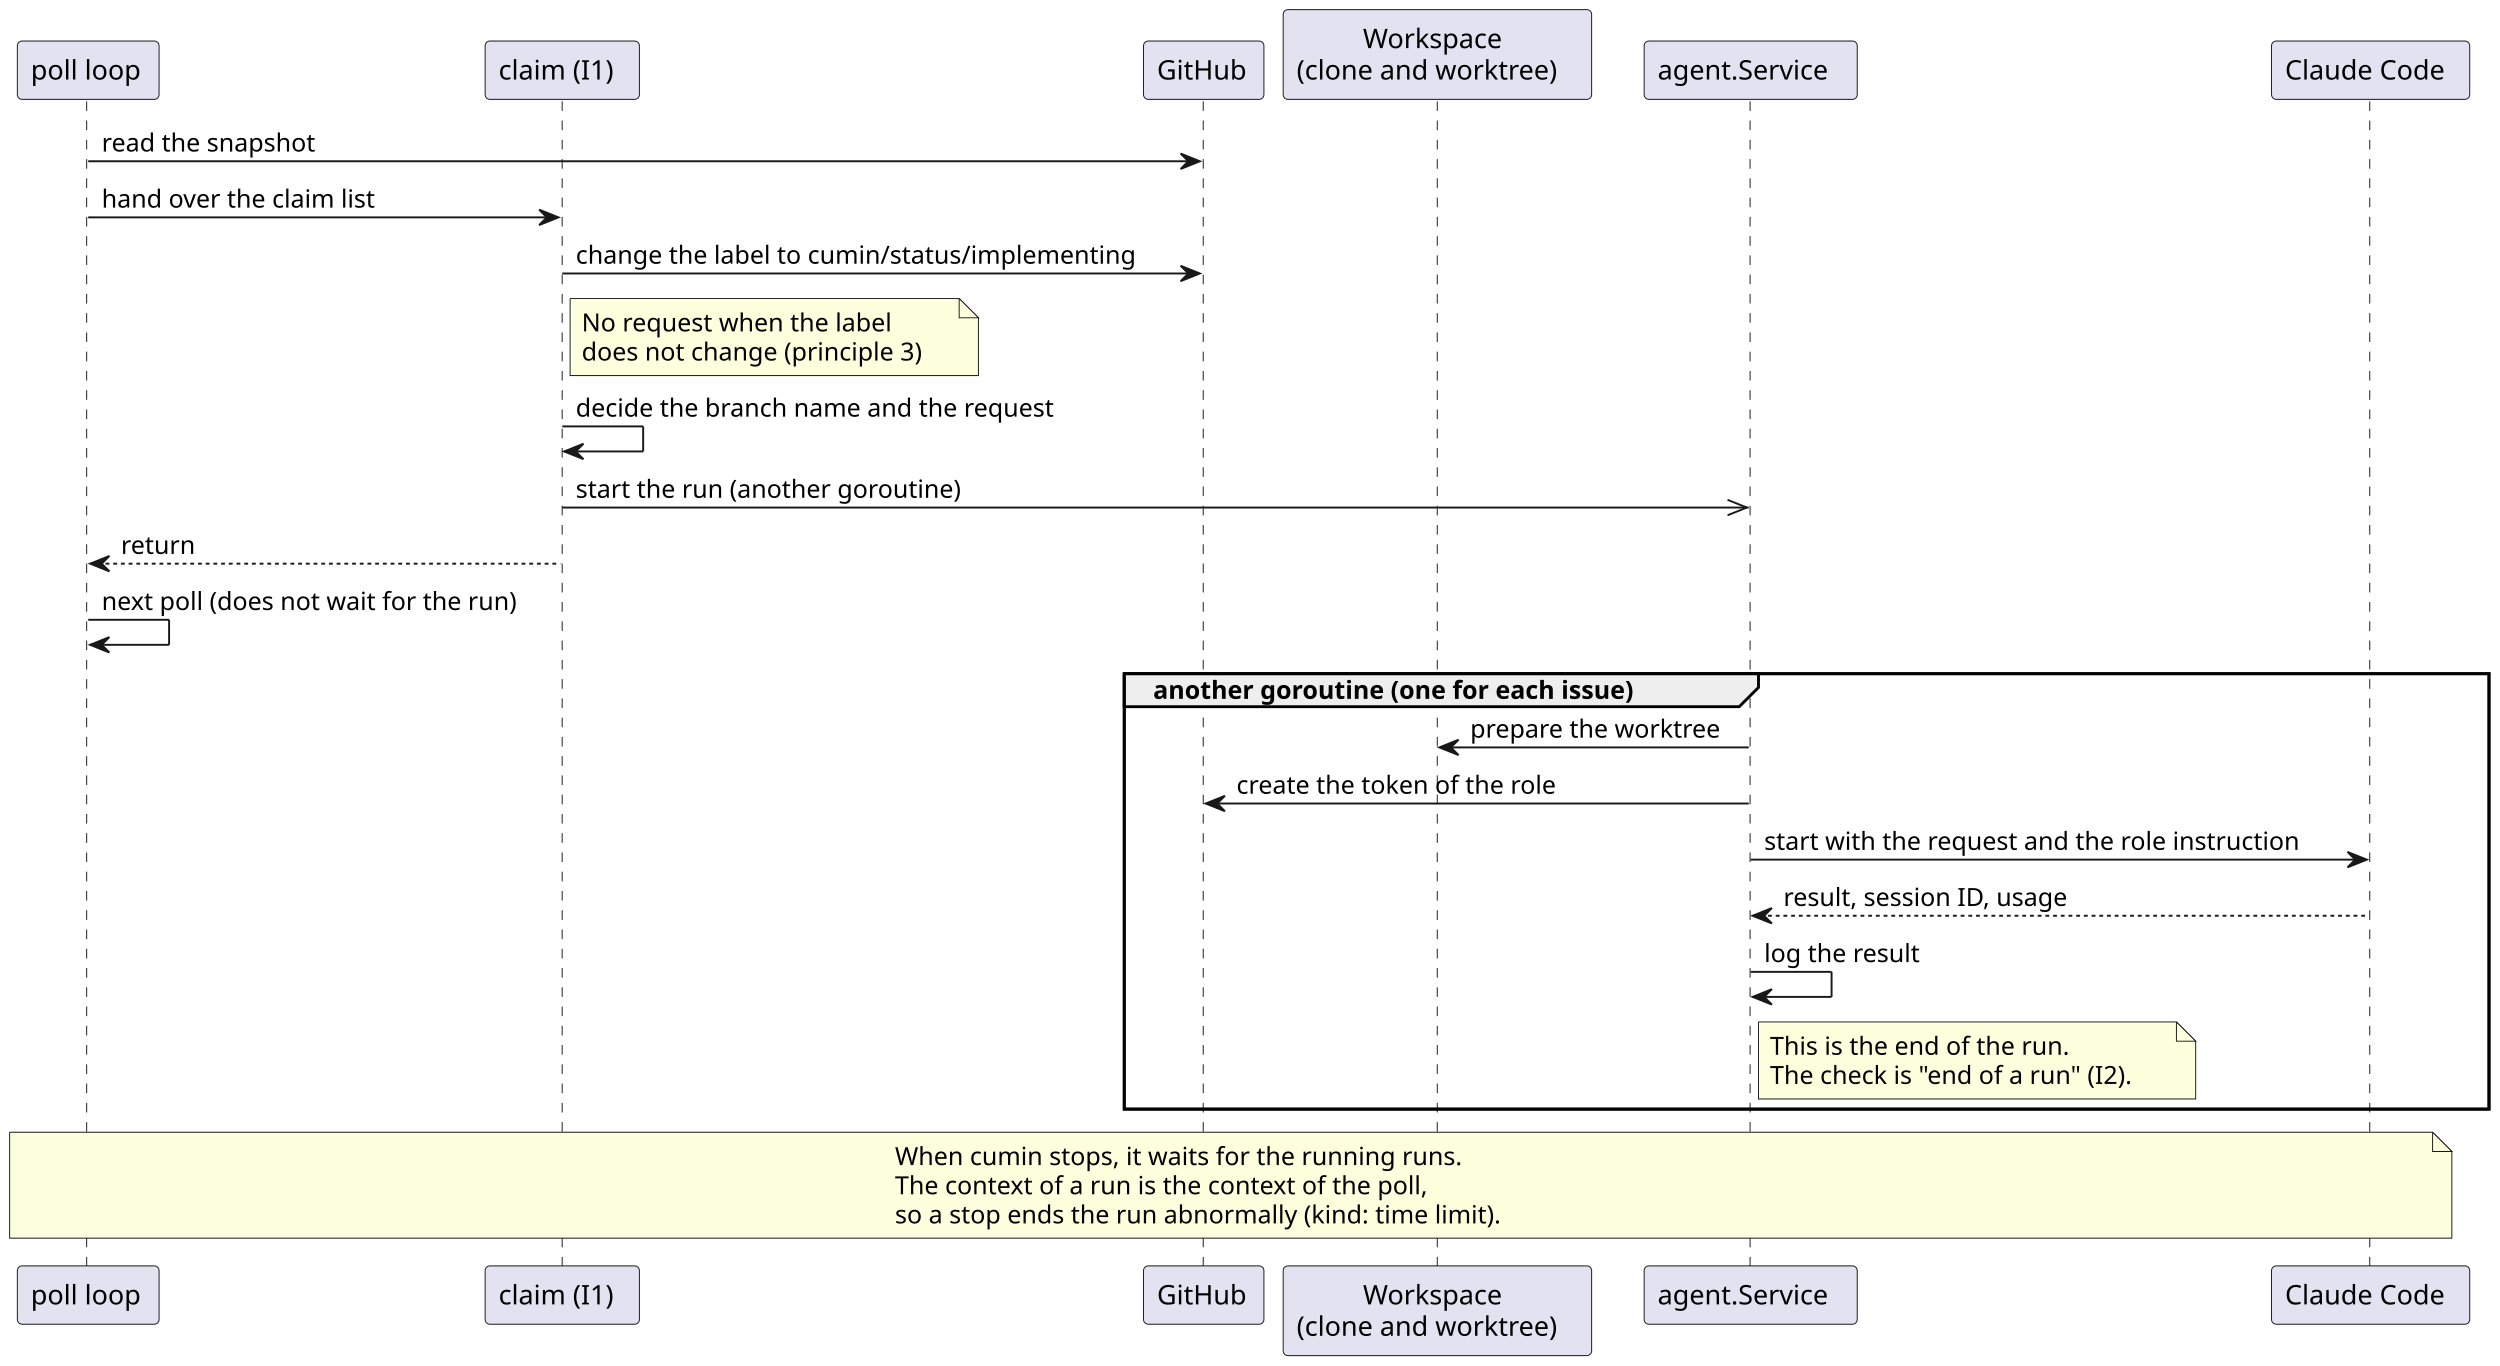
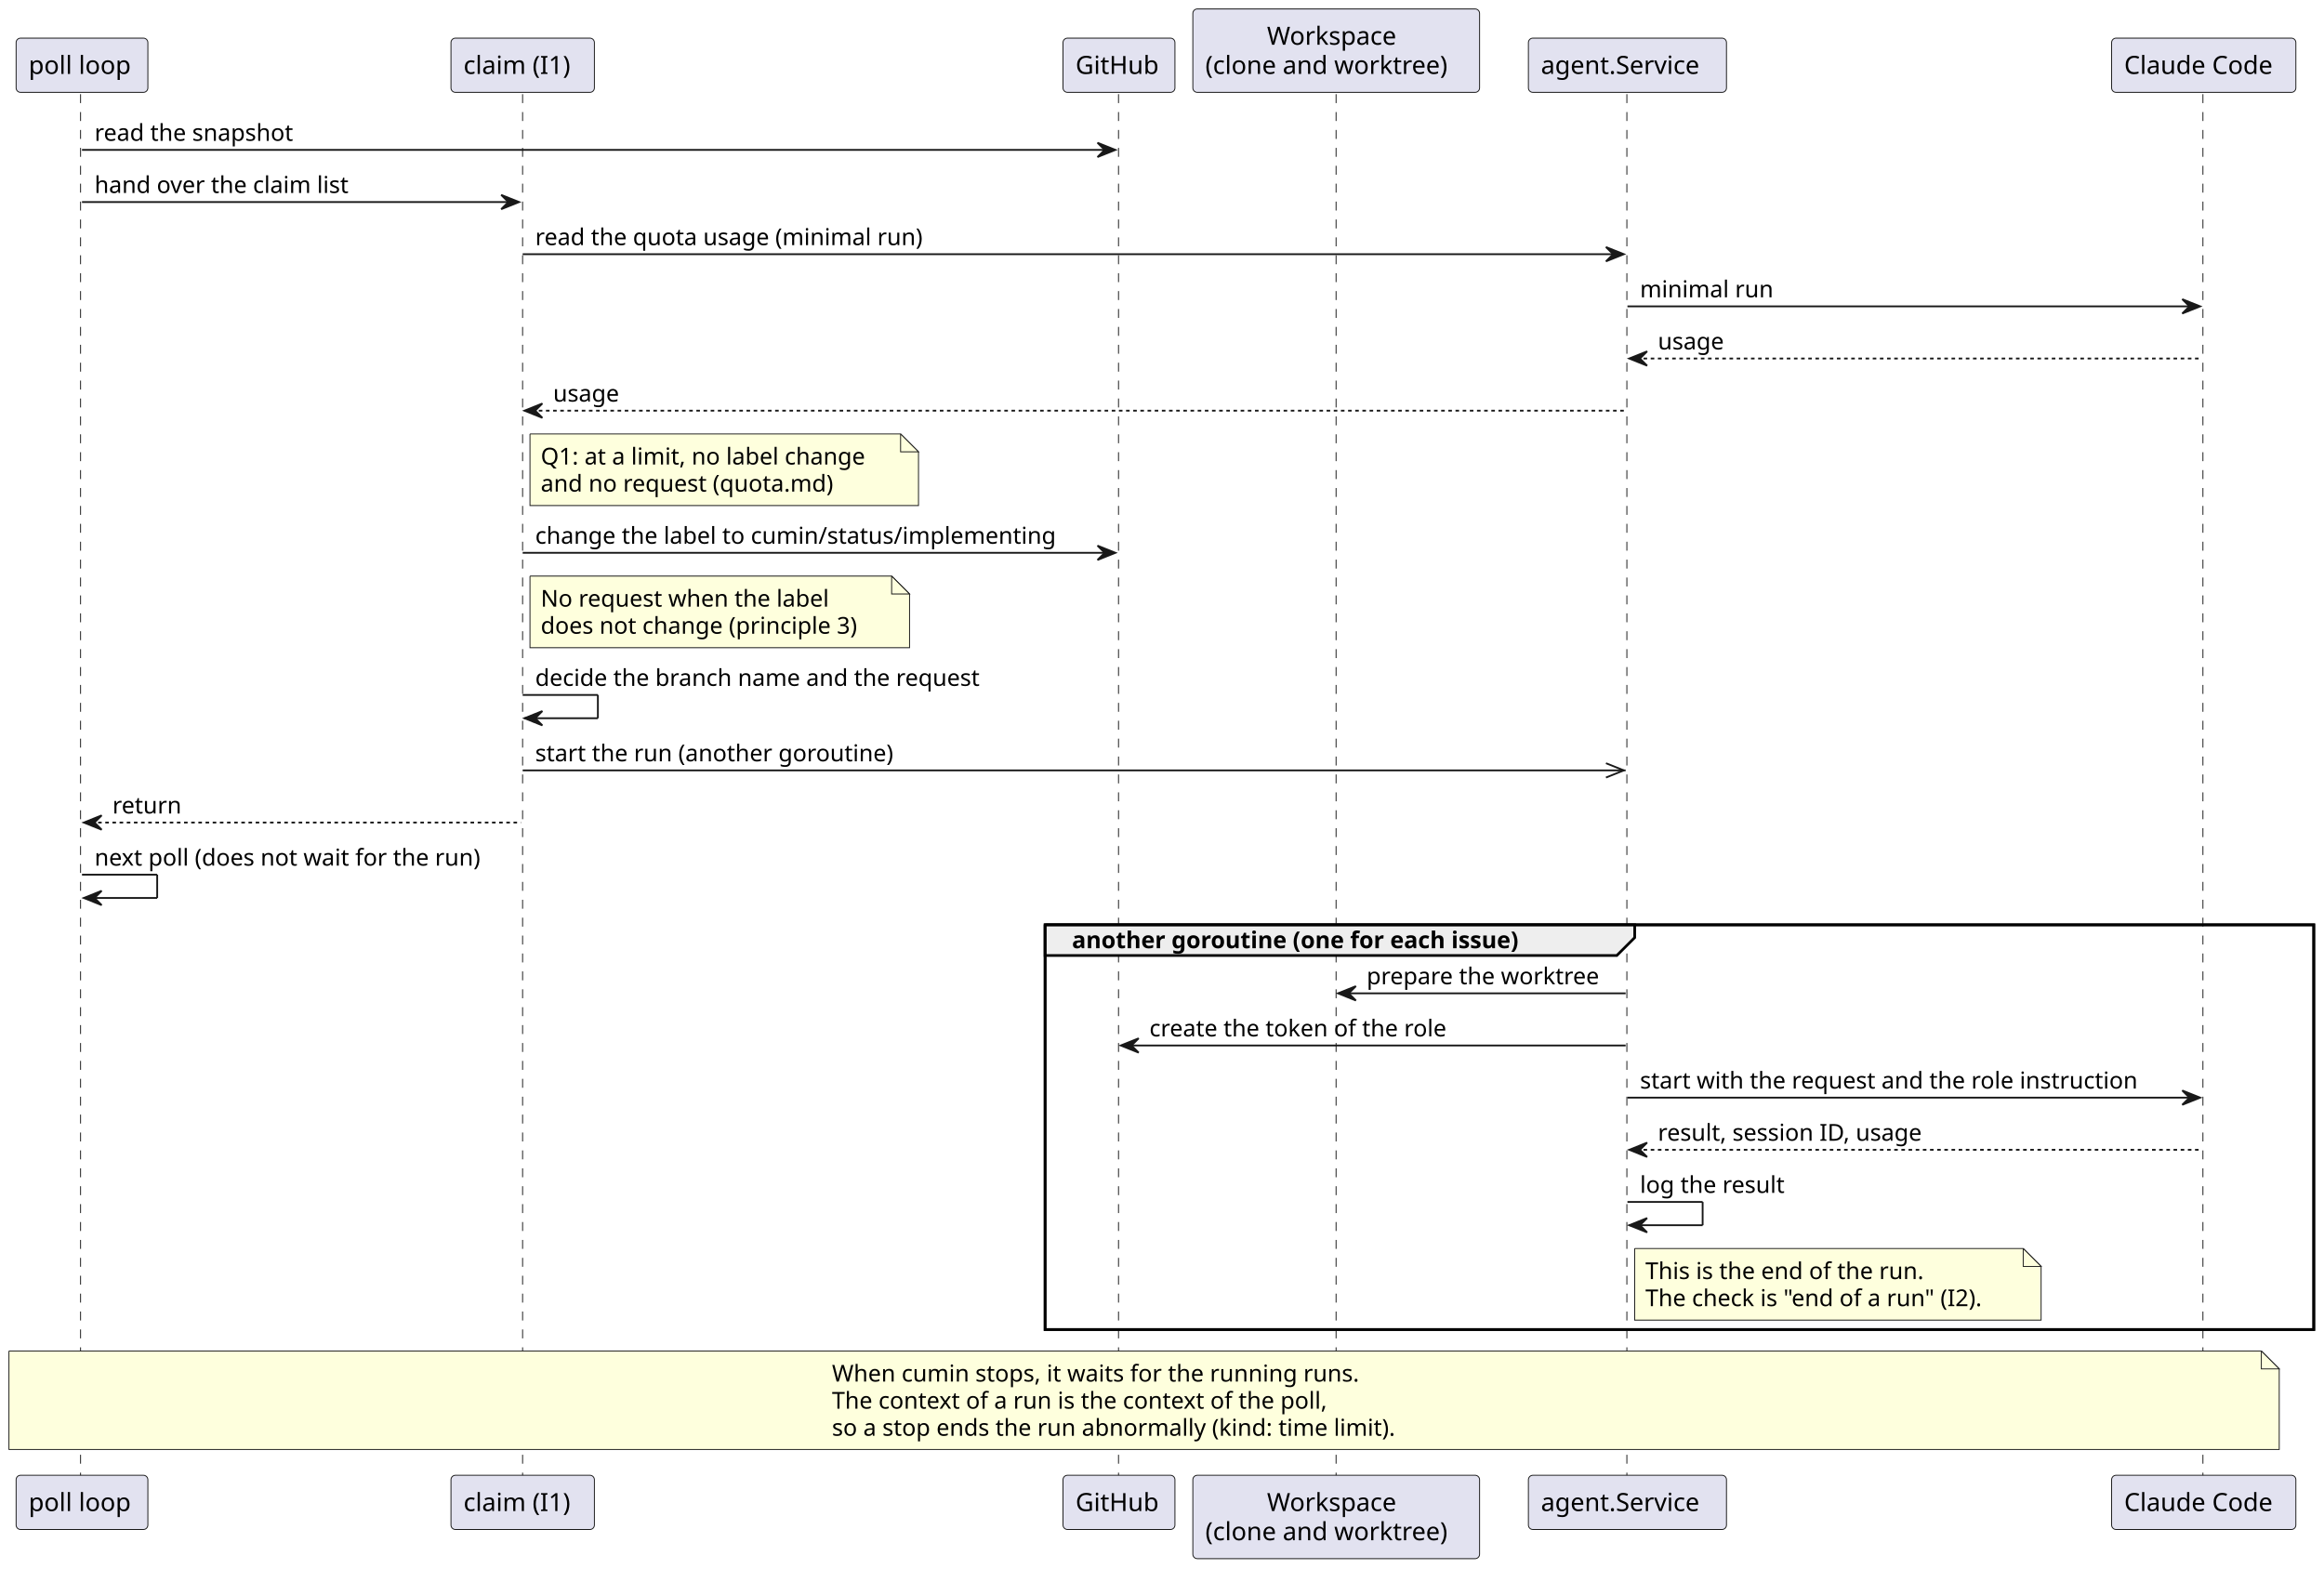
- <svg xmlns="http://www.w3.org/2000/svg" contentStyleType="text/css" data-diagram-type="SEQUENCE" height="709px" preserveAspectRatio="none" style="width:1298px;height:709px;background:#FFFFFF;" version="1.1" viewBox="0 0 1298 709" width="1298px" zoomAndPan="magnify">
+ <svg xmlns="http://www.w3.org/2000/svg" contentStyleType="text/css" data-diagram-type="SEQUENCE" height="876px" preserveAspectRatio="none" style="width:1298px;height:876px;background:#FFFFFF;" version="1.1" viewBox="0 0 1298 876" width="1298px" zoomAndPan="magnify">
  <defs />
  <g>
-     <rect fill="none" height="226.062" style="stroke:#000000;stroke-width:1.5;" width="708.573" x="583.713" y="349.789" />
+     <rect fill="none" height="226.062" style="stroke:#000000;stroke-width:1.5;" width="708.573" x="583.713" y="516.586" />
    <g>
-       <rect fill="#000000" fill-opacity="0" height="605.656" width="8" x="41.794" y="52.594" />
-       <line style="stroke:#181818;stroke-width:0.5;stroke-dasharray:5,5;" x1="45" x2="45" y1="52.594" y2="658.25" />
+       <rect fill="#000000" fill-opacity="0" height="772.453" width="8" x="41.794" y="52.594" />
+       <line style="stroke:#181818;stroke-width:0.5;stroke-dasharray:5,5;" x1="45" x2="45" y1="52.594" y2="825.047" />
    </g>
    <g>
-       <rect fill="#000000" fill-opacity="0" height="605.656" width="8" x="287.928" y="52.594" />
-       <line style="stroke:#181818;stroke-width:0.5;stroke-dasharray:5,5;" x1="291.877" x2="291.877" y1="52.594" y2="658.25" />
+       <rect fill="#000000" fill-opacity="0" height="772.453" width="8" x="287.928" y="52.594" />
+       <line style="stroke:#181818;stroke-width:0.5;stroke-dasharray:5,5;" x1="291.877" x2="291.877" y1="52.594" y2="825.047" />
    </g>
    <g>
-       <rect fill="#000000" fill-opacity="0" height="605.656" width="8" x="620.97" y="52.594" />
-       <line style="stroke:#181818;stroke-width:0.5;stroke-dasharray:5,5;" x1="624.713" x2="624.713" y1="52.594" y2="658.25" />
+       <rect fill="#000000" fill-opacity="0" height="772.453" width="8" x="620.97" y="52.594" />
+       <line style="stroke:#181818;stroke-width:0.5;stroke-dasharray:5,5;" x1="624.713" x2="624.713" y1="52.594" y2="825.047" />
    </g>
    <g>
-       <rect fill="#000000" fill-opacity="0" height="605.656" width="8" x="742.304" y="52.594" />
-       <line style="stroke:#181818;stroke-width:0.5;stroke-dasharray:5,5;" x1="746.227" x2="746.227" y1="52.594" y2="658.25" />
+       <rect fill="#000000" fill-opacity="0" height="772.453" width="8" x="742.304" y="52.594" />
+       <line style="stroke:#181818;stroke-width:0.5;stroke-dasharray:5,5;" x1="746.227" x2="746.227" y1="52.594" y2="825.047" />
    </g>
    <g>
-       <rect fill="#000000" fill-opacity="0" height="605.656" width="8" x="904.956" y="52.594" />
-       <line style="stroke:#181818;stroke-width:0.5;stroke-dasharray:5,5;" x1="908.639" x2="908.639" y1="52.594" y2="658.25" />
+       <rect fill="#000000" fill-opacity="0" height="772.453" width="8" x="904.956" y="52.594" />
+       <line style="stroke:#181818;stroke-width:0.5;stroke-dasharray:5,5;" x1="908.639" x2="908.639" y1="52.594" y2="825.047" />
    </g>
    <g>
-       <rect fill="#000000" fill-opacity="0" height="605.656" width="8" x="1226.832" y="52.594" />
-       <line style="stroke:#181818;stroke-width:0.5;stroke-dasharray:5,5;" x1="1230.378" x2="1230.378" y1="52.594" y2="658.25" />
+       <rect fill="#000000" fill-opacity="0" height="772.453" width="8" x="1226.832" y="52.594" />
+       <line style="stroke:#181818;stroke-width:0.5;stroke-dasharray:5,5;" x1="1230.378" x2="1230.378" y1="52.594" y2="825.047" />
    </g>
    <g class="participant participant-head" data-participant="poll">
      <rect fill="#E2E2F0" height="30.297" rx="2.5" ry="2.5" style="stroke:#181818;stroke-width:0.5;" width="73.589" x="9" y="21.297" />
      <text fill="#000000" font-family="sans-serif" font-size="14" lengthAdjust="spacing" textLength="59.589" x="16" y="41.292">poll loop</text>
    </g>
    <g class="participant participant-tail" data-participant="poll">
-       <rect fill="#E2E2F0" height="30.297" rx="2.5" ry="2.5" style="stroke:#181818;stroke-width:0.5;" width="73.589" x="9" y="657.25" />
-       <text fill="#000000" font-family="sans-serif" font-size="14" lengthAdjust="spacing" textLength="59.589" x="16" y="677.245">poll loop</text>
+       <rect fill="#E2E2F0" height="30.297" rx="2.5" ry="2.5" style="stroke:#181818;stroke-width:0.5;" width="73.589" x="9" y="824.047" />
+       <text fill="#000000" font-family="sans-serif" font-size="14" lengthAdjust="spacing" textLength="59.589" x="16" y="844.042">poll loop</text>
    </g>
    <g class="participant participant-head" data-participant="claim">
      <rect fill="#E2E2F0" height="30.297" rx="2.5" ry="2.5" style="stroke:#181818;stroke-width:0.5;" width="80.103" x="251.876" y="21.297" />
      <text fill="#000000" font-family="sans-serif" font-size="14" lengthAdjust="spacing" textLength="66.103" x="258.877" y="41.292">claim (I1)</text>
    </g>
    <g class="participant participant-tail" data-participant="claim">
-       <rect fill="#E2E2F0" height="30.297" rx="2.5" ry="2.5" style="stroke:#181818;stroke-width:0.5;" width="80.103" x="251.876" y="657.25" />
-       <text fill="#000000" font-family="sans-serif" font-size="14" lengthAdjust="spacing" textLength="66.103" x="258.877" y="677.245">claim (I1)</text>
+       <rect fill="#E2E2F0" height="30.297" rx="2.5" ry="2.5" style="stroke:#181818;stroke-width:0.5;" width="80.103" x="251.876" y="824.047" />
+       <text fill="#000000" font-family="sans-serif" font-size="14" lengthAdjust="spacing" textLength="66.103" x="258.877" y="844.042">claim (I1)</text>
    </g>
    <g class="participant participant-head" data-participant="gh">
      <rect fill="#E2E2F0" height="30.297" rx="2.5" ry="2.5" style="stroke:#181818;stroke-width:0.5;" width="62.515" x="593.713" y="21.297" />
      <text fill="#000000" font-family="sans-serif" font-size="14" lengthAdjust="spacing" textLength="48.515" x="600.713" y="41.292">GitHub</text>
    </g>
    <g class="participant participant-tail" data-participant="gh">
-       <rect fill="#E2E2F0" height="30.297" rx="2.5" ry="2.5" style="stroke:#181818;stroke-width:0.5;" width="62.515" x="593.713" y="657.25" />
-       <text fill="#000000" font-family="sans-serif" font-size="14" lengthAdjust="spacing" textLength="48.515" x="600.713" y="677.245">GitHub</text>
+       <rect fill="#E2E2F0" height="30.297" rx="2.5" ry="2.5" style="stroke:#181818;stroke-width:0.5;" width="62.515" x="593.713" y="824.047" />
+       <text fill="#000000" font-family="sans-serif" font-size="14" lengthAdjust="spacing" textLength="48.515" x="600.713" y="844.042">GitHub</text>
    </g>
    <g class="participant participant-head" data-participant="ws">
      <rect fill="#E2E2F0" height="46.594" rx="2.5" ry="2.5" style="stroke:#181818;stroke-width:0.5;" width="160.152" x="666.227" y="5" />
      <text fill="#000000" font-family="sans-serif" font-size="14" lengthAdjust="spacing" textLength="77.342" x="707.633" y="24.995">Workspace</text>
      <text fill="#000000" font-family="sans-serif" font-size="14" lengthAdjust="spacing" textLength="146.152" x="673.227" y="41.292">(clone and worktree)</text>
    </g>
    <g class="participant participant-tail" data-participant="ws">
-       <rect fill="#E2E2F0" height="46.594" rx="2.5" ry="2.5" style="stroke:#181818;stroke-width:0.5;" width="160.152" x="666.227" y="657.25" />
-       <text fill="#000000" font-family="sans-serif" font-size="14" lengthAdjust="spacing" textLength="77.342" x="707.633" y="677.245">Workspace</text>
-       <text fill="#000000" font-family="sans-serif" font-size="14" lengthAdjust="spacing" textLength="146.152" x="673.227" y="693.542">(clone and worktree)</text>
+       <rect fill="#E2E2F0" height="46.594" rx="2.5" ry="2.5" style="stroke:#181818;stroke-width:0.5;" width="160.152" x="666.227" y="824.047" />
+       <text fill="#000000" font-family="sans-serif" font-size="14" lengthAdjust="spacing" textLength="77.342" x="707.633" y="844.042">Workspace</text>
+       <text fill="#000000" font-family="sans-serif" font-size="14" lengthAdjust="spacing" textLength="146.152" x="673.227" y="860.339">(clone and worktree)</text>
    </g>
    <g class="participant participant-head" data-participant="agents">
      <rect fill="#E2E2F0" height="30.297" rx="2.5" ry="2.5" style="stroke:#181818;stroke-width:0.5;" width="110.633" x="853.639" y="21.297" />
      <text fill="#000000" font-family="sans-serif" font-size="14" lengthAdjust="spacing" textLength="96.633" x="860.639" y="41.292">agent.Service</text>
    </g>
    <g class="participant participant-tail" data-participant="agents">
-       <rect fill="#E2E2F0" height="30.297" rx="2.5" ry="2.5" style="stroke:#181818;stroke-width:0.5;" width="110.633" x="853.639" y="657.25" />
-       <text fill="#000000" font-family="sans-serif" font-size="14" lengthAdjust="spacing" textLength="96.633" x="860.639" y="677.245">agent.Service</text>
+       <rect fill="#E2E2F0" height="30.297" rx="2.5" ry="2.5" style="stroke:#181818;stroke-width:0.5;" width="110.633" x="853.639" y="824.047" />
+       <text fill="#000000" font-family="sans-serif" font-size="14" lengthAdjust="spacing" textLength="96.633" x="860.639" y="844.042">agent.Service</text>
    </g>
    <g class="participant participant-head" data-participant="cli">
      <rect fill="#E2E2F0" height="30.297" rx="2.5" ry="2.5" style="stroke:#181818;stroke-width:0.5;" width="102.908" x="1179.378" y="21.297" />
      <text fill="#000000" font-family="sans-serif" font-size="14" lengthAdjust="spacing" textLength="88.908" x="1186.378" y="41.292">Claude Code</text>
    </g>
    <g class="participant participant-tail" data-participant="cli">
-       <rect fill="#E2E2F0" height="30.297" rx="2.5" ry="2.5" style="stroke:#181818;stroke-width:0.5;" width="102.908" x="1179.378" y="657.25" />
-       <text fill="#000000" font-family="sans-serif" font-size="14" lengthAdjust="spacing" textLength="88.908" x="1186.378" y="677.245">Claude Code</text>
+       <rect fill="#E2E2F0" height="30.297" rx="2.5" ry="2.5" style="stroke:#181818;stroke-width:0.5;" width="102.908" x="1179.378" y="824.047" />
+       <text fill="#000000" font-family="sans-serif" font-size="14" lengthAdjust="spacing" textLength="88.908" x="1186.378" y="844.042">Claude Code</text>
    </g>
    <g class="message" data-participant-1="poll" data-participant-2="gh">
      <polygon fill="#181818" points="612.97,79.727,622.97,83.727,612.97,87.727,616.97,83.727" style="stroke:#181818;stroke-width:1;" />
      <line style="stroke:#181818;stroke-width:1;" x1="45.794" x2="618.97" y1="83.727" y2="83.727" />
      <text fill="#000000" font-family="sans-serif" font-size="13" lengthAdjust="spacing" textLength="118.454" x="52.794" y="78.661">read the snapshot</text>
    </g>
    <g class="message" data-participant-1="poll" data-participant-2="claim">
      <polygon fill="#181818" points="279.928,108.859,289.928,112.859,279.928,116.859,283.928,112.859" style="stroke:#181818;stroke-width:1;" />
      <line style="stroke:#181818;stroke-width:1;" x1="45.794" x2="285.928" y1="112.859" y2="112.859" />
      <text fill="#000000" font-family="sans-serif" font-size="13" lengthAdjust="spacing" textLength="153.645" x="52.794" y="107.793">hand over the claim list</text>
    </g>
+     <g class="message" data-participant-1="claim" data-participant-2="agents">
+       <polygon fill="#181818" points="896.956,137.992,906.956,141.992,896.956,145.992,900.956,141.992" style="stroke:#181818;stroke-width:1;" />
+       <line style="stroke:#181818;stroke-width:1;" x1="291.928" x2="902.956" y1="141.992" y2="141.992" />
+       <text fill="#000000" font-family="sans-serif" font-size="13" lengthAdjust="spacing" textLength="232.629" x="298.928" y="136.926">read the quota usage (minimal run)</text>
+     </g>
+     <g class="message" data-participant-1="agents" data-participant-2="cli">
+       <polygon fill="#181818" points="1218.832,167.125,1228.832,171.125,1218.832,175.125,1222.832,171.125" style="stroke:#181818;stroke-width:1;" />
+       <line style="stroke:#181818;stroke-width:1;" x1="908.956" x2="1224.832" y1="171.125" y2="171.125" />
+       <text fill="#000000" font-family="sans-serif" font-size="13" lengthAdjust="spacing" textLength="78.324" x="915.956" y="166.059">minimal run</text>
+     </g>
+     <g class="message" data-participant-1="cli" data-participant-2="agents">
+       <polygon fill="#181818" points="919.956,196.258,909.956,200.258,919.956,204.258,915.956,200.258" style="stroke:#181818;stroke-width:1;" />
+       <line style="stroke:#181818;stroke-width:1;stroke-dasharray:2,2;" x1="913.956" x2="1229.832" y1="200.258" y2="200.258" />
+       <text fill="#000000" font-family="sans-serif" font-size="13" lengthAdjust="spacing" textLength="39.228" x="925.956" y="195.192">usage</text>
+     </g>
+     <g class="message" data-participant-1="agents" data-participant-2="claim">
+       <polygon fill="#181818" points="302.928,225.391,292.928,229.391,302.928,233.391,298.928,229.391" style="stroke:#181818;stroke-width:1;" />
+       <line style="stroke:#181818;stroke-width:1;stroke-dasharray:2,2;" x1="296.928" x2="907.956" y1="229.391" y2="229.391" />
+       <text fill="#000000" font-family="sans-serif" font-size="13" lengthAdjust="spacing" textLength="39.228" x="308.928" y="224.325">usage</text>
+     </g>
+     <path d="M296,242.391 L296,282.391 L513,282.391 L513,252.391 L503,242.391 L296,242.391" fill="#FEFFDD" style="stroke:#181818;stroke-width:0.5;" />
+     <path d="M503,242.391 L503,252.391 L513,252.391 L503,242.391" fill="#FEFFDD" style="stroke:#181818;stroke-width:0.5;" />
+     <text fill="#000000" font-family="sans-serif" font-size="13" lengthAdjust="spacing" textLength="196.911" x="302" y="259.457">Q1: at a limit, no label change</text>
+     <text fill="#000000" font-family="sans-serif" font-size="13" lengthAdjust="spacing" textLength="175.449" x="302" y="274.59">and no request (quota.md)</text>
    <g class="message" data-participant-1="claim" data-participant-2="gh">
-       <polygon fill="#181818" points="612.97,137.992,622.97,141.992,612.97,145.992,616.97,141.992" style="stroke:#181818;stroke-width:1;" />
-       <line style="stroke:#181818;stroke-width:1;" x1="291.928" x2="618.97" y1="141.992" y2="141.992" />
-       <text fill="#000000" font-family="sans-serif" font-size="13" lengthAdjust="spacing" textLength="309.042" x="298.928" y="136.926">change the label to cumin/status/implementing</text>
+       <polygon fill="#181818" points="612.97,304.789,622.97,308.789,612.97,312.789,616.97,308.789" style="stroke:#181818;stroke-width:1;" />
+       <line style="stroke:#181818;stroke-width:1;" x1="291.928" x2="618.97" y1="308.789" y2="308.789" />
+       <text fill="#000000" font-family="sans-serif" font-size="13" lengthAdjust="spacing" textLength="309.042" x="298.928" y="303.723">change the label to cumin/status/implementing</text>
    </g>
-     <path d="M296,154.992 L296,194.992 L508,194.992 L508,164.992 L498,154.992 L296,154.992" fill="#FEFFDD" style="stroke:#181818;stroke-width:0.5;" />
-     <path d="M498,154.992 L498,164.992 L508,164.992 L498,154.992" fill="#FEFFDD" style="stroke:#181818;stroke-width:0.5;" />
-     <text fill="#000000" font-family="sans-serif" font-size="13" lengthAdjust="spacing" textLength="171.793" x="302" y="172.059">No request when the label</text>
-     <text fill="#000000" font-family="sans-serif" font-size="13" lengthAdjust="spacing" textLength="191.122" x="302" y="187.192">does not change (principle 3)</text>
+     <path d="M296,321.789 L296,361.789 L508,361.789 L508,331.789 L498,321.789 L296,321.789" fill="#FEFFDD" style="stroke:#181818;stroke-width:0.5;" />
+     <path d="M498,321.789 L498,331.789 L508,331.789 L498,321.789" fill="#FEFFDD" style="stroke:#181818;stroke-width:0.5;" />
+     <text fill="#000000" font-family="sans-serif" font-size="13" lengthAdjust="spacing" textLength="171.793" x="302" y="338.856">No request when the label</text>
+     <text fill="#000000" font-family="sans-serif" font-size="13" lengthAdjust="spacing" textLength="191.122" x="302" y="353.989">does not change (principle 3)</text>
    <g class="message" data-participant-1="claim" data-participant-2="claim">
-       <line style="stroke:#181818;stroke-width:1;" x1="291.928" x2="333.928" y1="221.391" y2="221.391" />
-       <line style="stroke:#181818;stroke-width:1;" x1="333.928" x2="333.928" y1="221.391" y2="234.391" />
-       <line style="stroke:#181818;stroke-width:1;" x1="292.928" x2="333.928" y1="234.391" y2="234.391" />
-       <polygon fill="#181818" points="302.928,230.391,292.928,234.391,302.928,238.391,298.928,234.391" style="stroke:#181818;stroke-width:1;" />
-       <text fill="#000000" font-family="sans-serif" font-size="13" lengthAdjust="spacing" textLength="266.938" x="298.928" y="216.325">decide the branch name and the request</text>
+       <line style="stroke:#181818;stroke-width:1;" x1="291.928" x2="333.928" y1="388.188" y2="388.188" />
+       <line style="stroke:#181818;stroke-width:1;" x1="333.928" x2="333.928" y1="388.188" y2="401.188" />
+       <line style="stroke:#181818;stroke-width:1;" x1="292.928" x2="333.928" y1="401.188" y2="401.188" />
+       <polygon fill="#181818" points="302.928,397.188,292.928,401.188,302.928,405.188,298.928,401.188" style="stroke:#181818;stroke-width:1;" />
+       <text fill="#000000" font-family="sans-serif" font-size="13" lengthAdjust="spacing" textLength="266.938" x="298.928" y="383.122">decide the branch name and the request</text>
    </g>
    <g class="message" data-participant-1="claim" data-participant-2="agents">
-       <line style="stroke:#181818;stroke-width:1;" x1="906.956" x2="896.956" y1="263.523" y2="259.523" />
-       <line style="stroke:#181818;stroke-width:1;" x1="906.956" x2="896.956" y1="263.523" y2="267.523" />
-       <line style="stroke:#181818;stroke-width:1;" x1="291.928" x2="907.956" y1="263.523" y2="263.523" />
-       <text fill="#000000" font-family="sans-serif" font-size="13" lengthAdjust="spacing" textLength="213.637" x="298.928" y="258.457">start the run (another goroutine)</text>
+       <line style="stroke:#181818;stroke-width:1;" x1="906.956" x2="896.956" y1="430.32" y2="426.32" />
+       <line style="stroke:#181818;stroke-width:1;" x1="906.956" x2="896.956" y1="430.32" y2="434.32" />
+       <line style="stroke:#181818;stroke-width:1;" x1="291.928" x2="907.956" y1="430.32" y2="430.32" />
+       <text fill="#000000" font-family="sans-serif" font-size="13" lengthAdjust="spacing" textLength="213.637" x="298.928" y="425.254">start the run (another goroutine)</text>
    </g>
    <g class="message" data-participant-1="claim" data-participant-2="poll">
-       <polygon fill="#181818" points="56.794,288.656,46.794,292.656,56.794,296.656,52.794,292.656" style="stroke:#181818;stroke-width:1;" />
-       <line style="stroke:#181818;stroke-width:1;stroke-dasharray:2,2;" x1="50.794" x2="290.928" y1="292.656" y2="292.656" />
-       <text fill="#000000" font-family="sans-serif" font-size="13" lengthAdjust="spacing" textLength="40.263" x="62.794" y="287.59">return</text>
+       <polygon fill="#181818" points="56.794,455.453,46.794,459.453,56.794,463.453,52.794,459.453" style="stroke:#181818;stroke-width:1;" />
+       <line style="stroke:#181818;stroke-width:1;stroke-dasharray:2,2;" x1="50.794" x2="290.928" y1="459.453" y2="459.453" />
+       <text fill="#000000" font-family="sans-serif" font-size="13" lengthAdjust="spacing" textLength="40.263" x="62.794" y="454.387">return</text>
    </g>
    <g class="message" data-participant-1="poll" data-participant-2="poll">
-       <line style="stroke:#181818;stroke-width:1;" x1="45.794" x2="87.794" y1="321.789" y2="321.789" />
-       <line style="stroke:#181818;stroke-width:1;" x1="87.794" x2="87.794" y1="321.789" y2="334.789" />
-       <line style="stroke:#181818;stroke-width:1;" x1="46.794" x2="87.794" y1="334.789" y2="334.789" />
-       <polygon fill="#181818" points="56.794,330.789,46.794,334.789,56.794,338.789,52.794,334.789" style="stroke:#181818;stroke-width:1;" />
-       <text fill="#000000" font-family="sans-serif" font-size="13" lengthAdjust="spacing" textLength="232.134" x="52.794" y="316.723">next poll (does not wait for the run)</text>
+       <line style="stroke:#181818;stroke-width:1;" x1="45.794" x2="87.794" y1="488.586" y2="488.586" />
+       <line style="stroke:#181818;stroke-width:1;" x1="87.794" x2="87.794" y1="488.586" y2="501.586" />
+       <line style="stroke:#181818;stroke-width:1;" x1="46.794" x2="87.794" y1="501.586" y2="501.586" />
+       <polygon fill="#181818" points="56.794,497.586,46.794,501.586,56.794,505.586,52.794,501.586" style="stroke:#181818;stroke-width:1;" />
+       <text fill="#000000" font-family="sans-serif" font-size="13" lengthAdjust="spacing" textLength="232.134" x="52.794" y="483.52">next poll (does not wait for the run)</text>
    </g>
-     <path d="M583.713,349.789 L913.012,349.789 L913.012,356.922 L903.012,366.922 L583.713,366.922 L583.713,349.789" fill="#EEEEEE" style="stroke:#000000;stroke-width:1.5;" />
-     <rect fill="none" height="226.062" style="stroke:#000000;stroke-width:1.5;" width="708.573" x="583.713" y="349.789" />
-     <text fill="#000000" font-family="sans-serif" font-size="13" font-weight="bold" lengthAdjust="spacing" textLength="284.299" x="598.713" y="362.856">another goroutine (one for each issue)</text>
+     <path d="M583.713,516.586 L913.012,516.586 L913.012,523.719 L903.012,533.719 L583.713,533.719 L583.713,516.586" fill="#EEEEEE" style="stroke:#000000;stroke-width:1.5;" />
+     <rect fill="none" height="226.062" style="stroke:#000000;stroke-width:1.5;" width="708.573" x="583.713" y="516.586" />
+     <text fill="#000000" font-family="sans-serif" font-size="13" font-weight="bold" lengthAdjust="spacing" textLength="284.299" x="598.713" y="529.653">another goroutine (one for each issue)</text>
    <g class="message" data-participant-1="agents" data-participant-2="ws">
-       <polygon fill="#181818" points="757.304,384.055,747.304,388.055,757.304,392.055,753.304,388.055" style="stroke:#181818;stroke-width:1;" />
-       <line style="stroke:#181818;stroke-width:1;" x1="751.304" x2="907.956" y1="388.055" y2="388.055" />
-       <text fill="#000000" font-family="sans-serif" font-size="13" lengthAdjust="spacing" textLength="138.652" x="763.304" y="382.989">prepare the worktree</text>
+       <polygon fill="#181818" points="757.304,550.852,747.304,554.852,757.304,558.852,753.304,554.852" style="stroke:#181818;stroke-width:1;" />
+       <line style="stroke:#181818;stroke-width:1;" x1="751.304" x2="907.956" y1="554.852" y2="554.852" />
+       <text fill="#000000" font-family="sans-serif" font-size="13" lengthAdjust="spacing" textLength="138.652" x="763.304" y="549.786">prepare the worktree</text>
    </g>
    <g class="message" data-participant-1="agents" data-participant-2="gh">
-       <polygon fill="#181818" points="635.97,413.188,625.97,417.188,635.97,421.188,631.97,417.188" style="stroke:#181818;stroke-width:1;" />
-       <line style="stroke:#181818;stroke-width:1;" x1="629.97" x2="907.956" y1="417.188" y2="417.188" />
-       <text fill="#000000" font-family="sans-serif" font-size="13" lengthAdjust="spacing" textLength="179.137" x="641.97" y="412.122">create the token of the role</text>
+       <polygon fill="#181818" points="635.97,579.984,625.97,583.984,635.97,587.984,631.97,583.984" style="stroke:#181818;stroke-width:1;" />
+       <line style="stroke:#181818;stroke-width:1;" x1="629.97" x2="907.956" y1="583.984" y2="583.984" />
+       <text fill="#000000" font-family="sans-serif" font-size="13" lengthAdjust="spacing" textLength="179.137" x="641.97" y="578.918">create the token of the role</text>
    </g>
    <g class="message" data-participant-1="agents" data-participant-2="cli">
-       <polygon fill="#181818" points="1218.832,442.32,1228.832,446.32,1218.832,450.32,1222.832,446.32" style="stroke:#181818;stroke-width:1;" />
-       <line style="stroke:#181818;stroke-width:1;" x1="908.956" x2="1224.832" y1="446.32" y2="446.32" />
-       <text fill="#000000" font-family="sans-serif" font-size="13" lengthAdjust="spacing" textLength="297.877" x="915.956" y="441.254">start with the request and the role instruction</text>
+       <polygon fill="#181818" points="1218.832,609.117,1228.832,613.117,1218.832,617.117,1222.832,613.117" style="stroke:#181818;stroke-width:1;" />
+       <line style="stroke:#181818;stroke-width:1;" x1="908.956" x2="1224.832" y1="613.117" y2="613.117" />
+       <text fill="#000000" font-family="sans-serif" font-size="13" lengthAdjust="spacing" textLength="297.877" x="915.956" y="608.051">start with the request and the role instruction</text>
    </g>
    <g class="message" data-participant-1="cli" data-participant-2="agents">
-       <polygon fill="#181818" points="919.956,471.453,909.956,475.453,919.956,479.453,915.956,475.453" style="stroke:#181818;stroke-width:1;" />
-       <line style="stroke:#181818;stroke-width:1;stroke-dasharray:2,2;" x1="913.956" x2="1229.832" y1="475.453" y2="475.453" />
-       <text fill="#000000" font-family="sans-serif" font-size="13" lengthAdjust="spacing" textLength="158.92" x="925.956" y="470.387">result, session ID, usage</text>
+       <polygon fill="#181818" points="919.956,638.25,909.956,642.25,919.956,646.25,915.956,642.25" style="stroke:#181818;stroke-width:1;" />
+       <line style="stroke:#181818;stroke-width:1;stroke-dasharray:2,2;" x1="913.956" x2="1229.832" y1="642.25" y2="642.25" />
+       <text fill="#000000" font-family="sans-serif" font-size="13" lengthAdjust="spacing" textLength="158.92" x="925.956" y="637.184">result, session ID, usage</text>
    </g>
    <g class="message" data-participant-1="agents" data-participant-2="agents">
-       <line style="stroke:#181818;stroke-width:1;" x1="908.956" x2="950.956" y1="504.586" y2="504.586" />
-       <line style="stroke:#181818;stroke-width:1;" x1="950.956" x2="950.956" y1="504.586" y2="517.586" />
-       <line style="stroke:#181818;stroke-width:1;" x1="909.956" x2="950.956" y1="517.586" y2="517.586" />
-       <polygon fill="#181818" points="919.956,513.586,909.956,517.586,919.956,521.586,915.956,517.586" style="stroke:#181818;stroke-width:1;" />
-       <text fill="#000000" font-family="sans-serif" font-size="13" lengthAdjust="spacing" textLength="86.481" x="915.956" y="499.52">log the result</text>
+       <line style="stroke:#181818;stroke-width:1;" x1="908.956" x2="950.956" y1="671.383" y2="671.383" />
+       <line style="stroke:#181818;stroke-width:1;" x1="950.956" x2="950.956" y1="671.383" y2="684.383" />
+       <line style="stroke:#181818;stroke-width:1;" x1="909.956" x2="950.956" y1="684.383" y2="684.383" />
+       <polygon fill="#181818" points="919.956,680.383,909.956,684.383,919.956,688.383,915.956,684.383" style="stroke:#181818;stroke-width:1;" />
+       <text fill="#000000" font-family="sans-serif" font-size="13" lengthAdjust="spacing" textLength="86.481" x="915.956" y="666.317">log the result</text>
    </g>
-     <path d="M913,530.586 L913,570.586 L1140,570.586 L1140,540.586 L1130,530.586 L913,530.586" fill="#FEFFDD" style="stroke:#181818;stroke-width:0.5;" />
-     <path d="M1130,530.586 L1130,540.586 L1140,540.586 L1130,530.586" fill="#FEFFDD" style="stroke:#181818;stroke-width:0.5;" />
-     <text fill="#000000" font-family="sans-serif" font-size="13" lengthAdjust="spacing" textLength="167.388" x="919" y="547.653">This is the end of the run.</text>
-     <text fill="#000000" font-family="sans-serif" font-size="13" lengthAdjust="spacing" textLength="206.699" x="919" y="562.786">The check is "end of a run" (I2).</text>
-     <path d="M5,587.852 L5,642.852 L1273,642.852 L1273,597.852 L1263,587.852 L5,587.852" fill="#FEFFDD" style="stroke:#181818;stroke-width:0.5;" />
-     <path d="M1263,587.852 L1263,597.852 L1273,597.852 L1263,587.852" fill="#FEFFDD" style="stroke:#181818;stroke-width:0.5;" />
-     <text fill="#000000" font-family="sans-serif" font-size="13" lengthAdjust="spacing" textLength="314.165" x="464.675" y="604.918">When cumin stops, it waits for the running runs.</text>
-     <text fill="#000000" font-family="sans-serif" font-size="13" lengthAdjust="spacing" textLength="299.419" x="464.675" y="620.051">The context of a run is the context of the poll,</text>
-     <text fill="#000000" font-family="sans-serif" font-size="13" lengthAdjust="spacing" textLength="339.936" x="464.675" y="635.184">so a stop ends the run abnormally (kind: time limit).</text>
+     <path d="M913,697.383 L913,737.383 L1140,737.383 L1140,707.383 L1130,697.383 L913,697.383" fill="#FEFFDD" style="stroke:#181818;stroke-width:0.5;" />
+     <path d="M1130,697.383 L1130,707.383 L1140,707.383 L1130,697.383" fill="#FEFFDD" style="stroke:#181818;stroke-width:0.5;" />
+     <text fill="#000000" font-family="sans-serif" font-size="13" lengthAdjust="spacing" textLength="167.388" x="919" y="714.45">This is the end of the run.</text>
+     <text fill="#000000" font-family="sans-serif" font-size="13" lengthAdjust="spacing" textLength="206.699" x="919" y="729.582">The check is "end of a run" (I2).</text>
+     <path d="M5,754.648 L5,809.648 L1273,809.648 L1273,764.648 L1263,754.648 L5,754.648" fill="#FEFFDD" style="stroke:#181818;stroke-width:0.5;" />
+     <path d="M1263,754.648 L1263,764.648 L1273,764.648 L1263,754.648" fill="#FEFFDD" style="stroke:#181818;stroke-width:0.5;" />
+     <text fill="#000000" font-family="sans-serif" font-size="13" lengthAdjust="spacing" textLength="314.165" x="464.675" y="771.715">When cumin stops, it waits for the running runs.</text>
+     <text fill="#000000" font-family="sans-serif" font-size="13" lengthAdjust="spacing" textLength="299.419" x="464.675" y="786.848">The context of a run is the context of the poll,</text>
+     <text fill="#000000" font-family="sans-serif" font-size="13" lengthAdjust="spacing" textLength="339.936" x="464.675" y="801.981">so a stop ends the run abnormally (kind: time limit).</text>
  </g>
</svg>
